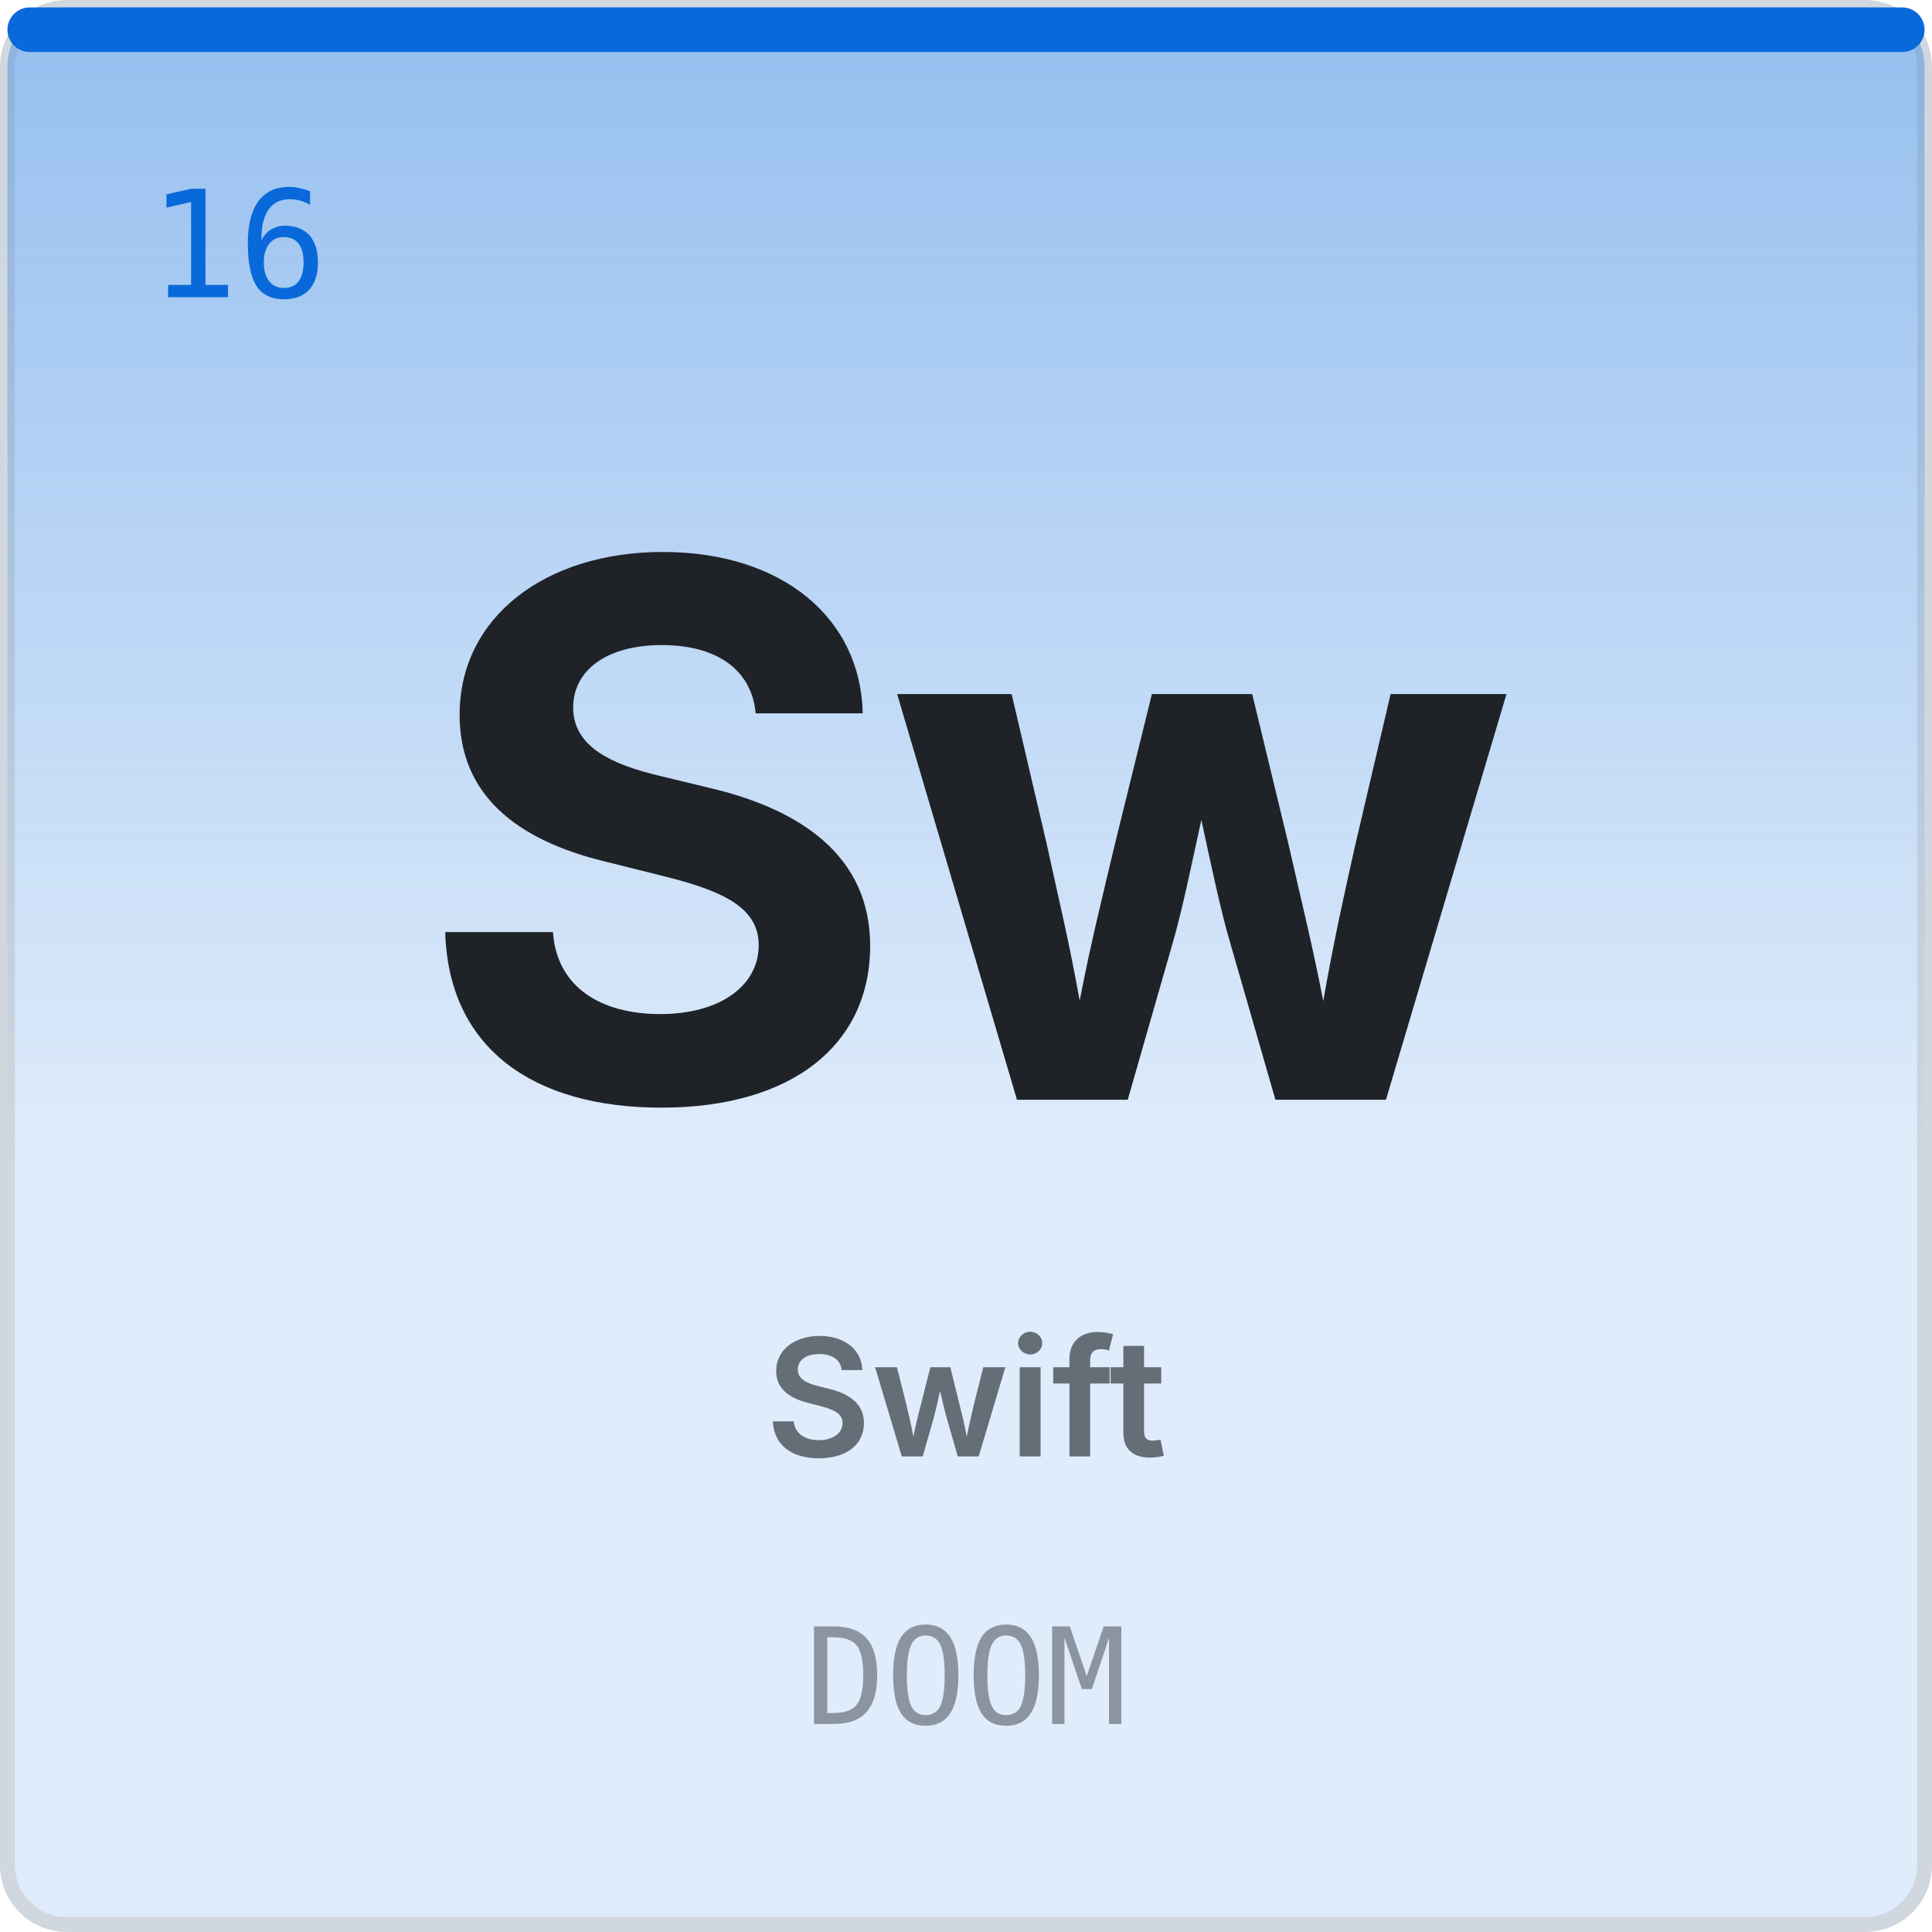
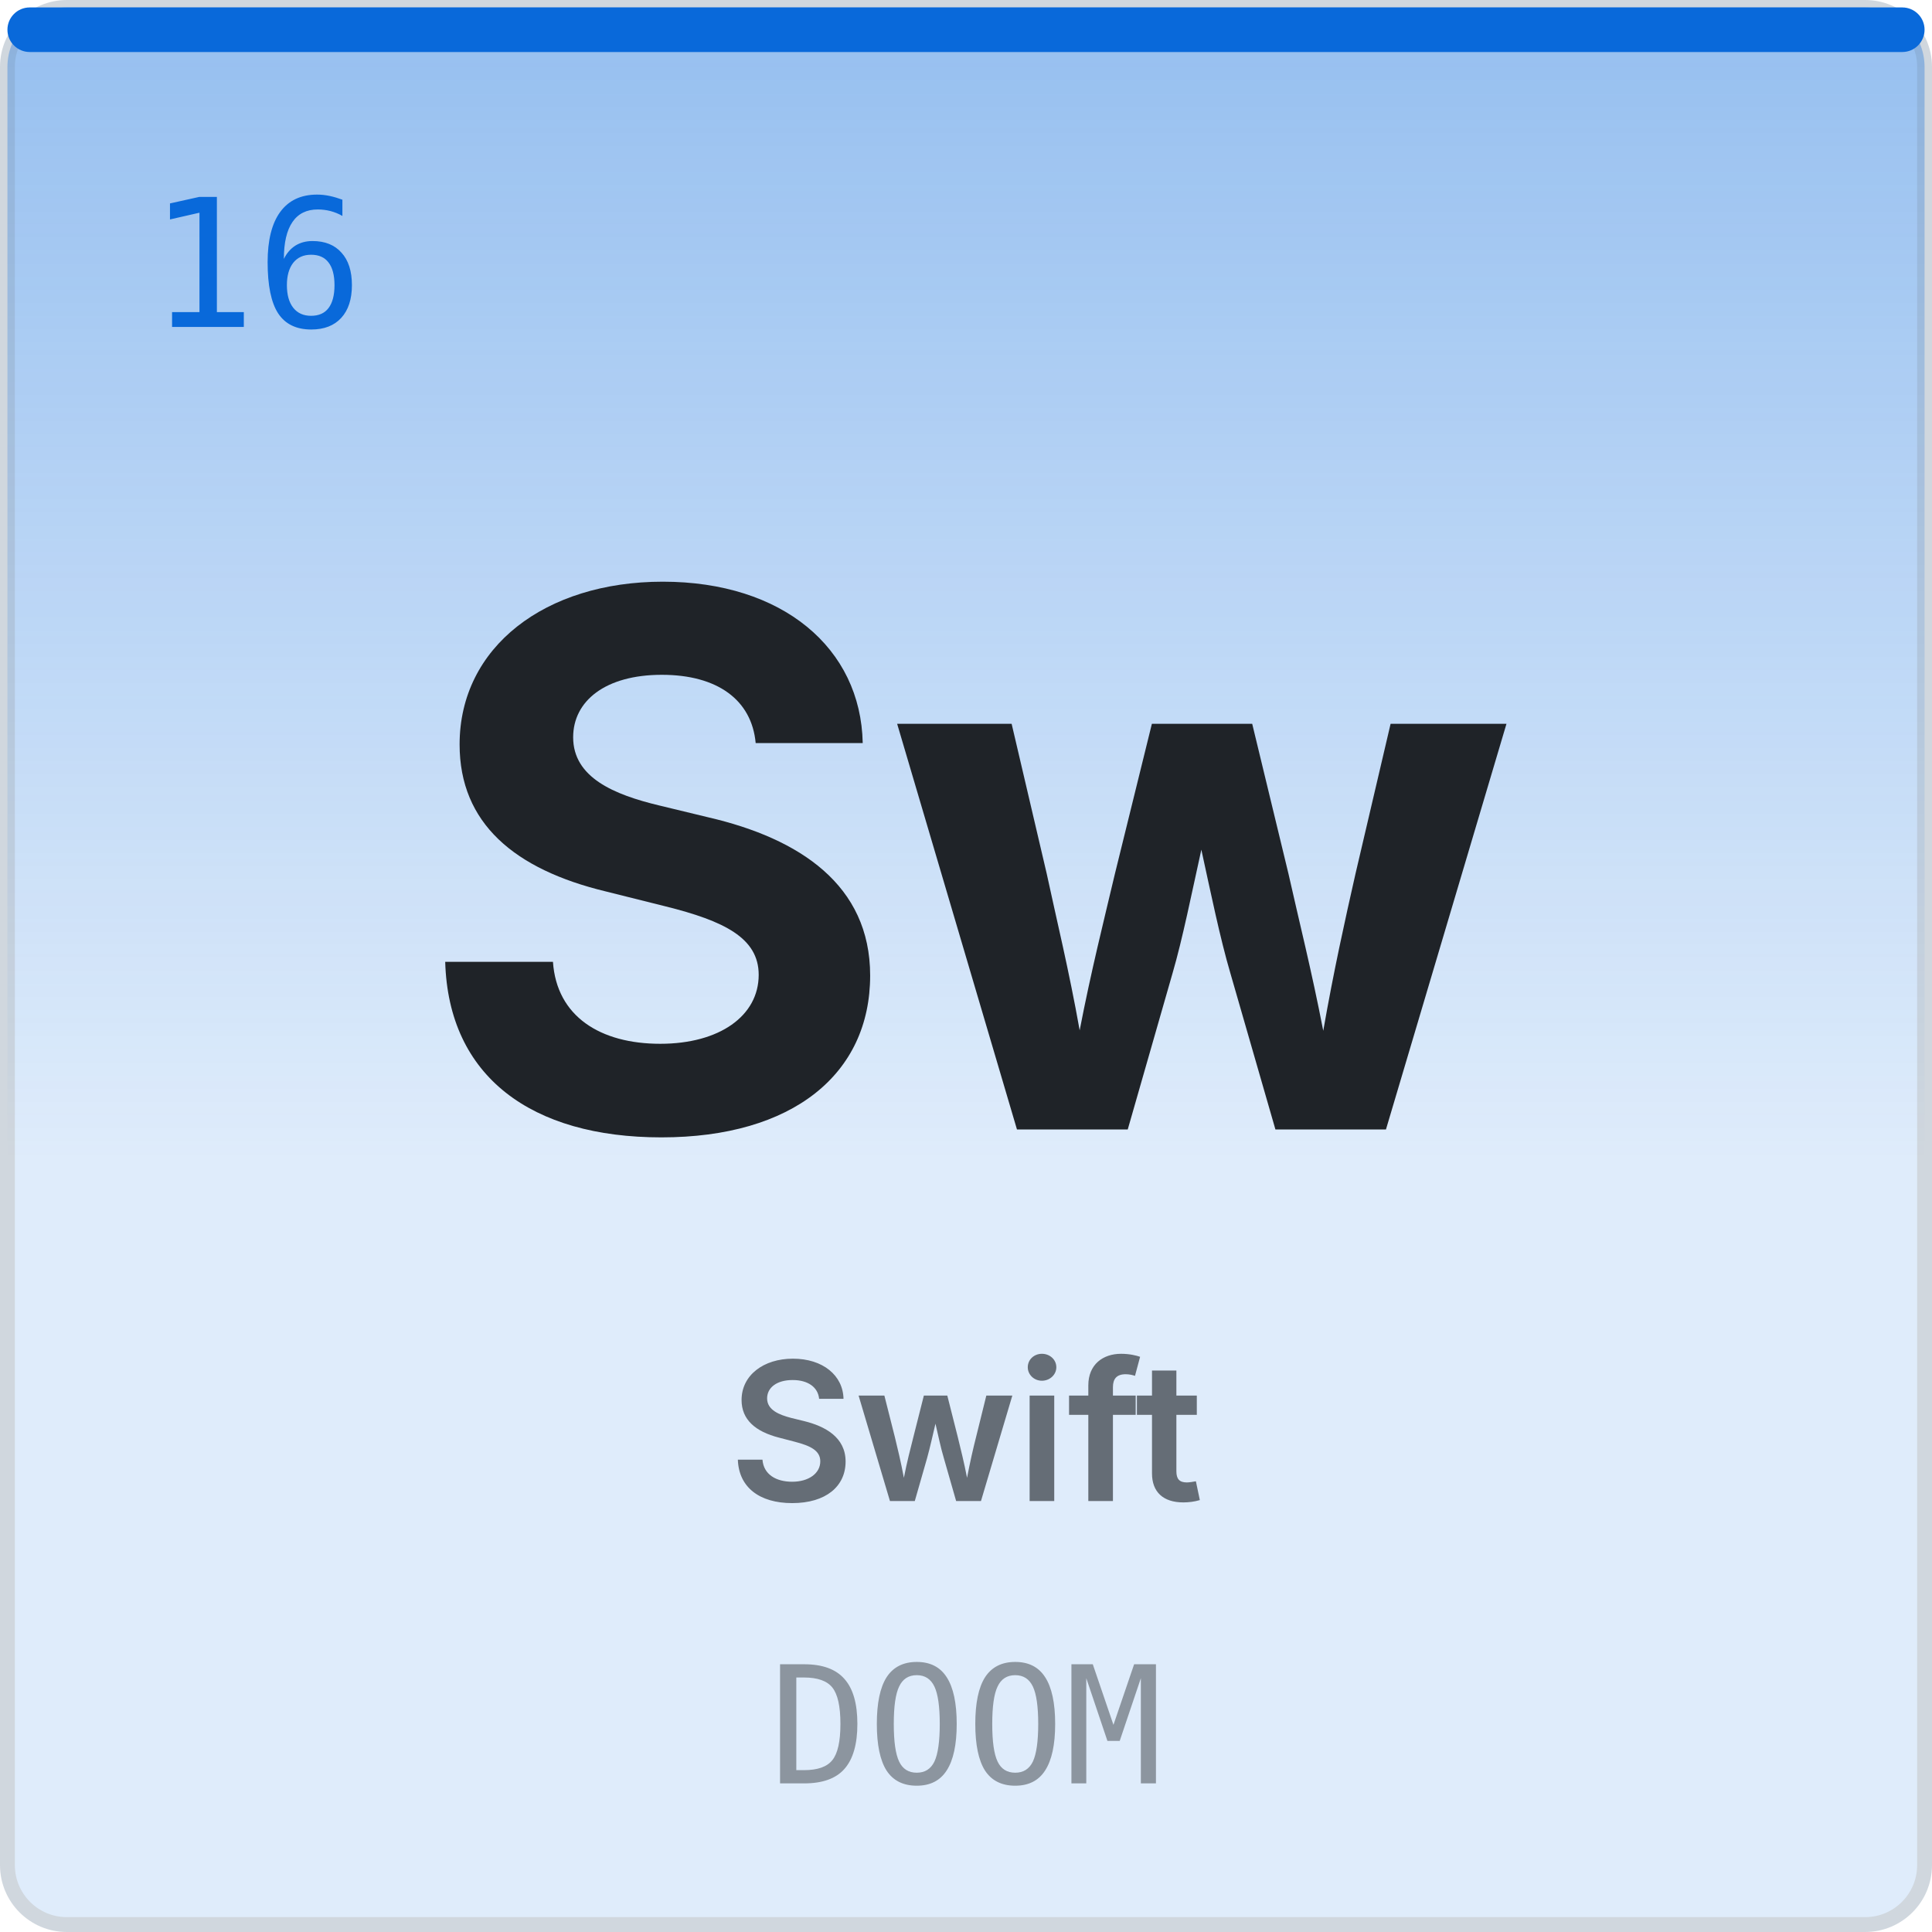
<svg xmlns="http://www.w3.org/2000/svg" width="130" height="130" viewBox="0 0 130 130" role="img" aria-label="16 Sw Swift DOOM">
  <defs>
    <linearGradient id="g16" x1="0" y1="0" x2="0" y2="1">
      <stop offset="0%" stop-color="#0969da" stop-opacity="0.35" />
      <stop offset="60%" stop-color="#0969da" stop-opacity="0" />
    </linearGradient>
  </defs>
  <g opacity="1">
    <set attributeName="opacity" to="0" begin="0s" />
    <animate attributeName="opacity" from="0" to="1" begin="1.20s" dur="0.55s" fill="freeze" />
    <rect x="0.5" y="0.5" width="129" height="129" rx="4" fill="#dfecfb" stroke="#d0d7de" stroke-width="1" />
    <rect x="0.5" y="0.5" width="129" height="129" rx="4" fill="url(#g16)" />
    <rect x="0.5" y="0.5" width="129" height="3" rx="1.5" fill="#0969da">
      <animate attributeName="opacity" values="1;0.45;1" dur="4s" begin="-3.36s" repeatCount="indefinite" />
    </rect>
-     <text x="10" y="20" font-family="ui-monospace, SFMono-Regular, Menlo, monospace" font-size="10" font-weight="500" fill="#0969da">16</text>
-     <text x="65" y="74" font-family="-apple-system, BlinkMacSystemFont, Inter, system-ui, sans-serif" font-size="50" font-weight="700" fill="#1f2328" text-anchor="middle" letter-spacing="-1">Sw</text>
-     <text x="65" y="98" font-family="-apple-system, BlinkMacSystemFont, Inter, system-ui, sans-serif" font-size="11" font-weight="600" fill="#656d76" text-anchor="middle">Swift</text>
-     <text x="65" y="116" font-family="ui-monospace, SFMono-Regular, Menlo, monospace" font-size="9" fill="#8c959f" text-anchor="middle">DOOM</text>
+     <text x="10" y="22" font-family="ui-monospace, SFMono-Regular, Menlo, monospace" font-size="12" font-weight="500" fill="#0969da">16</text>
+     <text x="65" y="76" font-family="-apple-system, BlinkMacSystemFont, Inter, system-ui, sans-serif" font-size="50" font-weight="700" fill="#1f2328" text-anchor="middle" letter-spacing="-1">Sw</text>
+     <text x="65" y="101" font-family="-apple-system, BlinkMacSystemFont, Inter, system-ui, sans-serif" font-size="13" font-weight="600" fill="#656d76" text-anchor="middle">Swift</text>
+     <text x="65" y="120" font-family="ui-monospace, SFMono-Regular, Menlo, monospace" font-size="11" fill="#8c959f" text-anchor="middle">DOOM</text>
  </g>
</svg>
